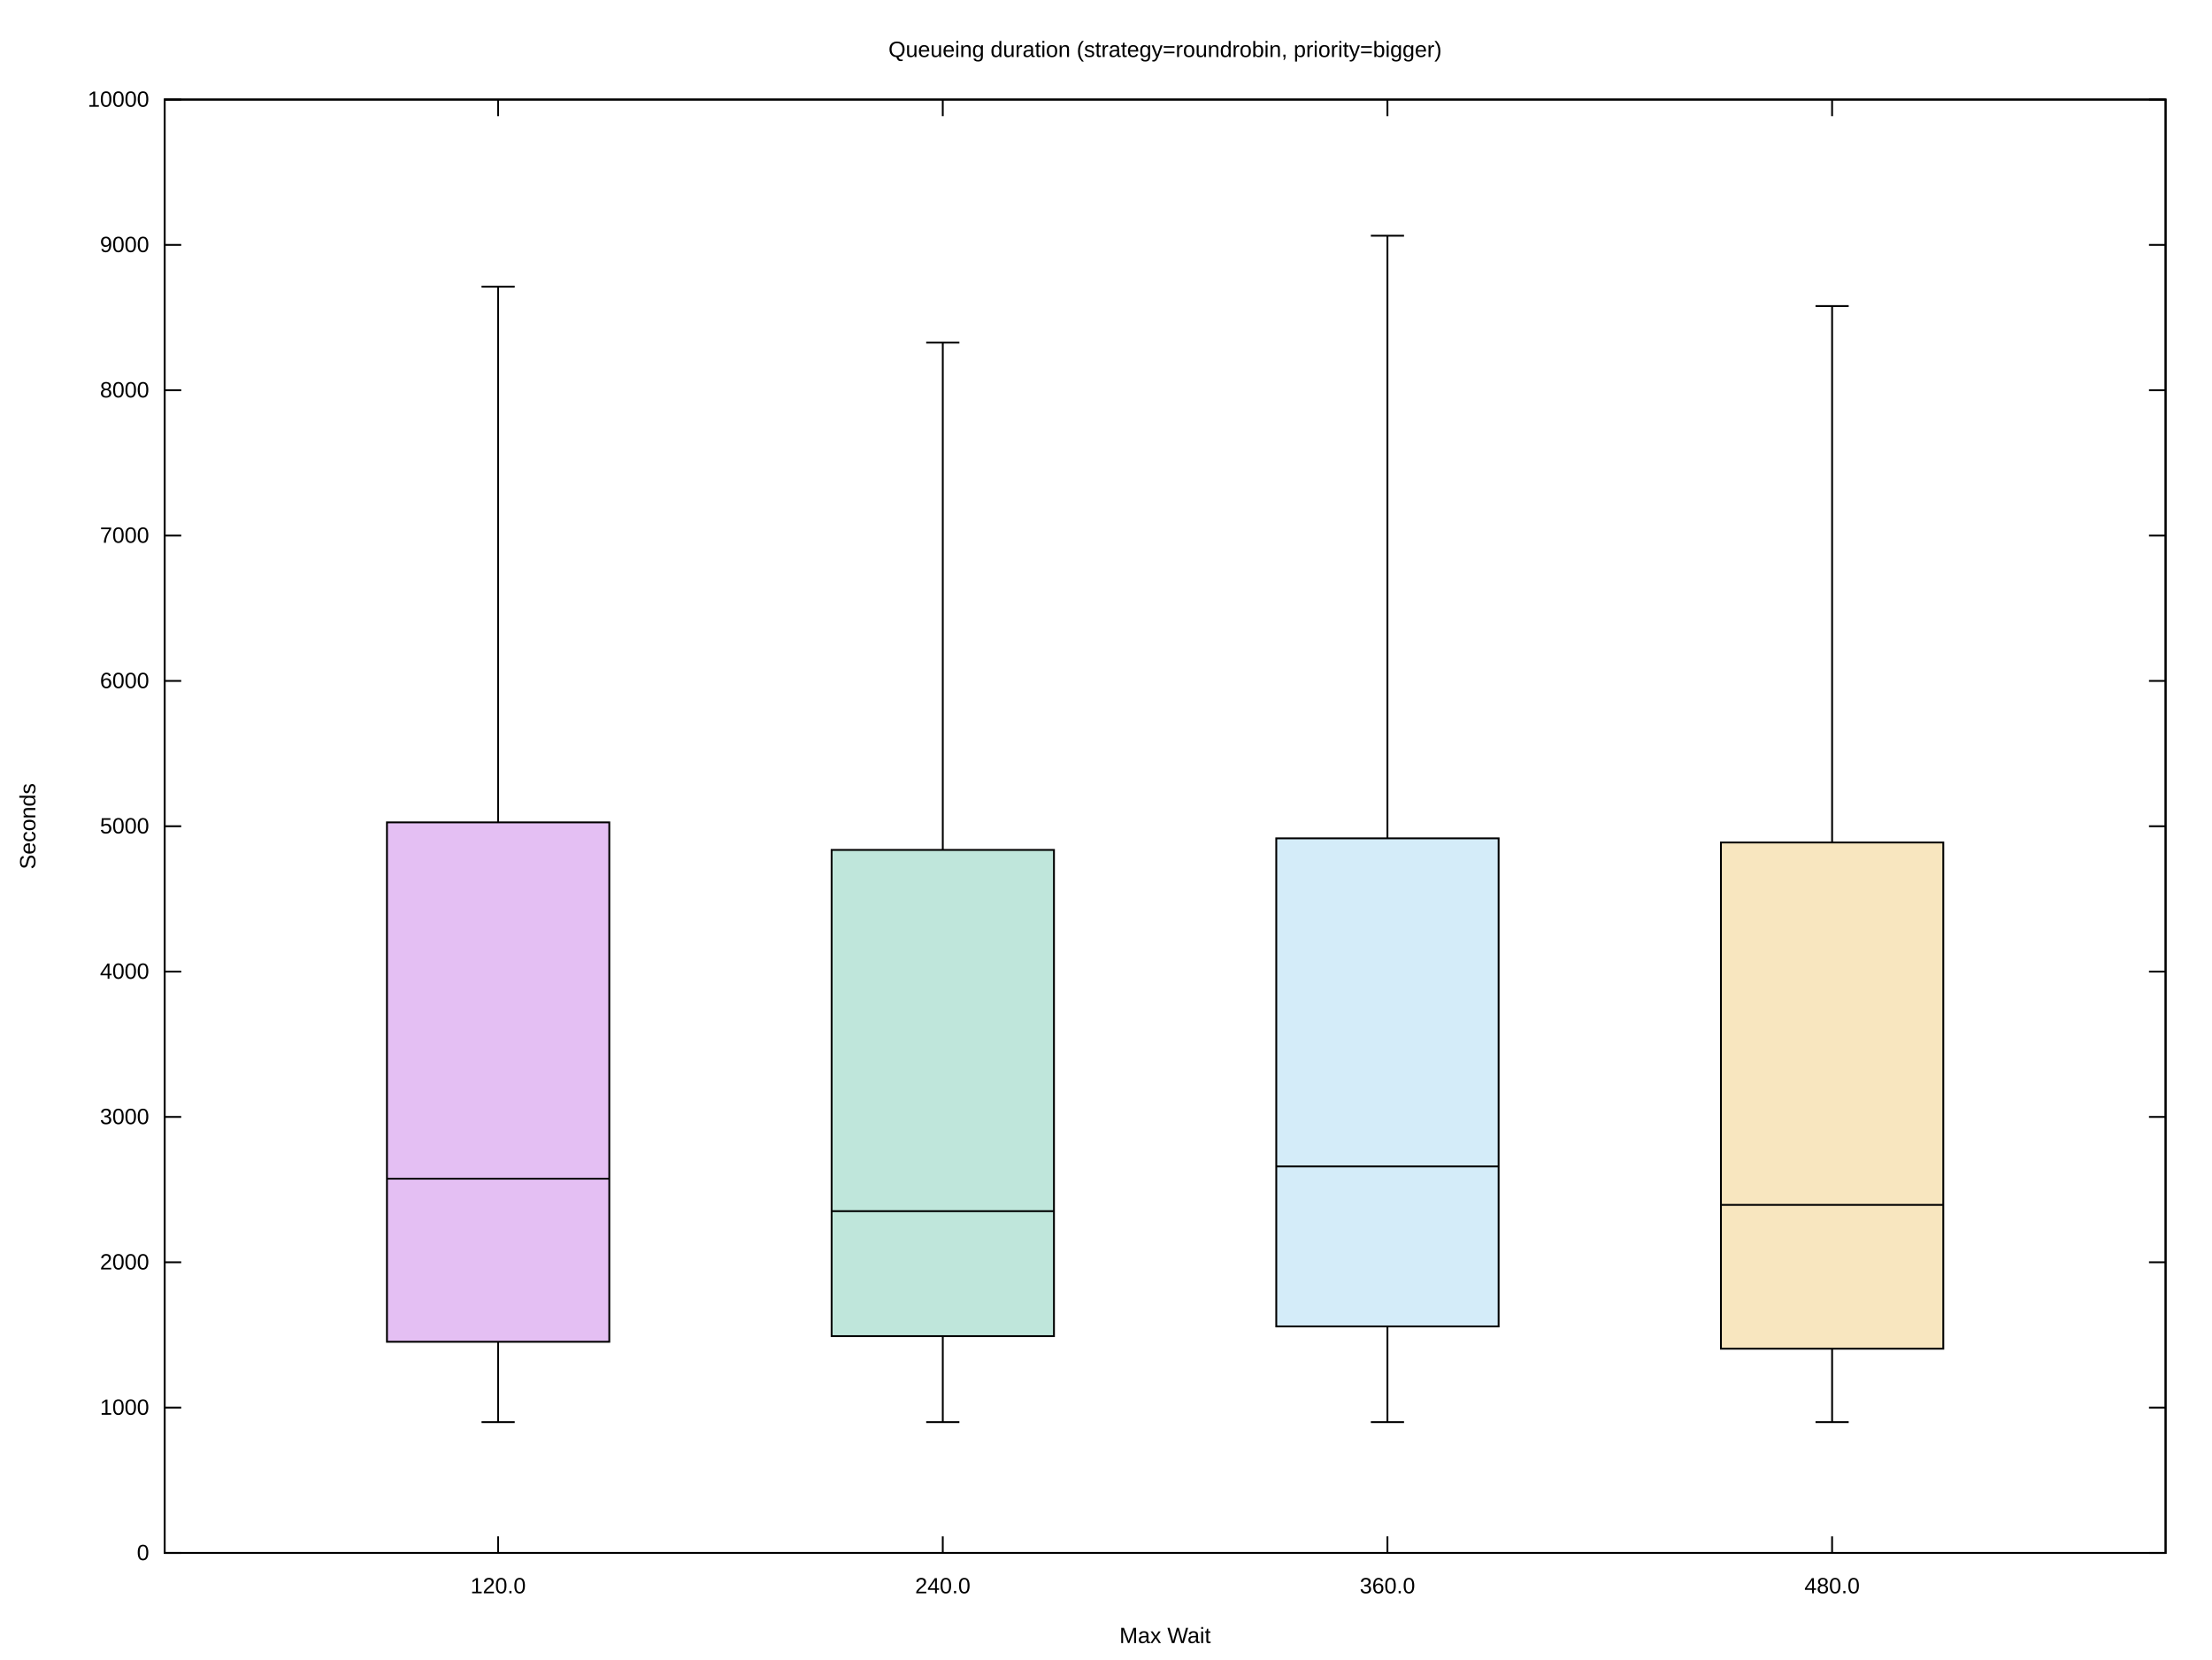
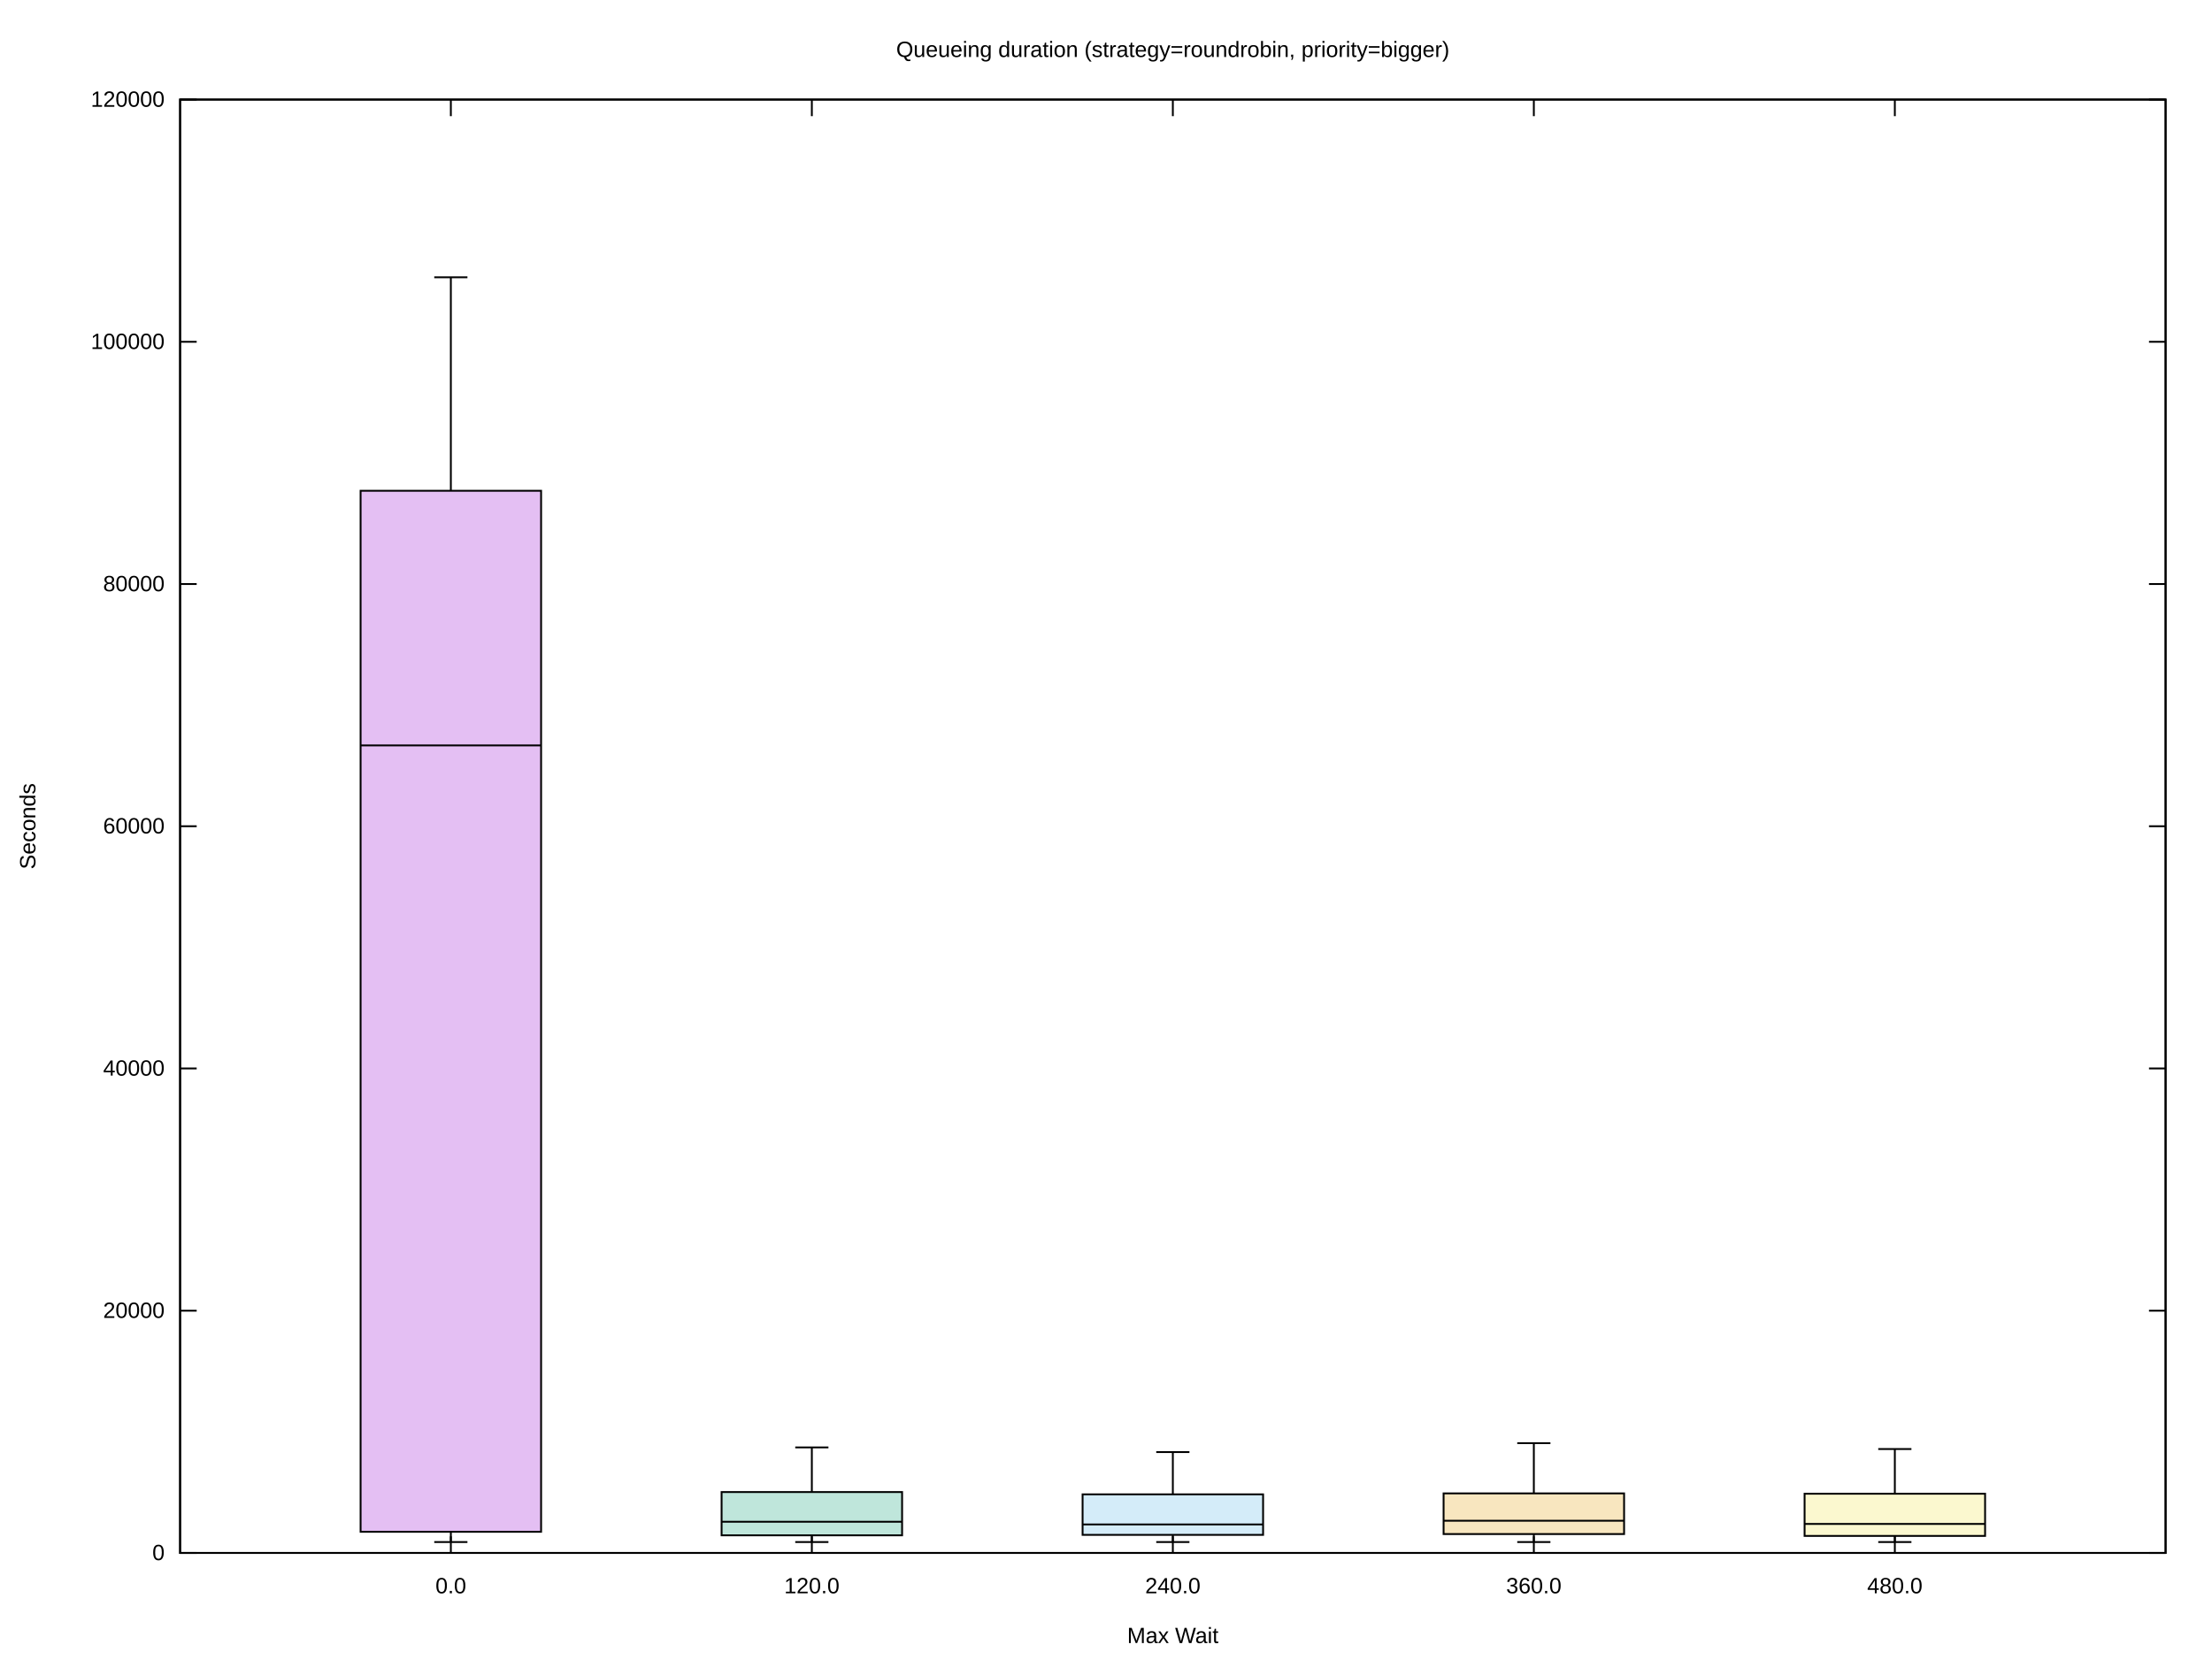
<svg xmlns="http://www.w3.org/2000/svg" xmlns:xlink="http://www.w3.org/1999/xlink" width="1200" height="900" viewBox="0 0 1200 900">
  <g id="gnuplot_canvas">
    <rect x="0" y="0" width="1200" height="900" fill="none" />
    <defs>
      <circle id="gpDot" r="0.5" stroke-width="0.5" stroke="currentColor" />
      <path id="gpPt0" stroke-width="0.222" stroke="currentColor" d="M-1,0 h2 M0,-1 v2" />
      <path id="gpPt1" stroke-width="0.222" stroke="currentColor" d="M-1,-1 L1,1 M1,-1 L-1,1" />
      <path id="gpPt2" stroke-width="0.222" stroke="currentColor" d="M-1,0 L1,0 M0,-1 L0,1 M-1,-1 L1,1 M-1,1 L1,-1" />
      <rect id="gpPt3" stroke-width="0.222" stroke="currentColor" x="-1" y="-1" width="2" height="2" />
      <rect id="gpPt4" stroke-width="0.222" stroke="currentColor" fill="currentColor" x="-1" y="-1" width="2" height="2" />
      <circle id="gpPt5" stroke-width="0.222" stroke="currentColor" cx="0" cy="0" r="1" />
      <use xlink:href="#gpPt5" id="gpPt6" fill="currentColor" stroke="none" />
      <path id="gpPt7" stroke-width="0.222" stroke="currentColor" d="M0,-1.33 L-1.33,0.67 L1.33,0.67 z" />
      <use xlink:href="#gpPt7" id="gpPt8" fill="currentColor" stroke="none" />
      <use xlink:href="#gpPt7" id="gpPt9" stroke="currentColor" transform="rotate(180)" />
      <use xlink:href="#gpPt9" id="gpPt10" fill="currentColor" stroke="none" />
      <use xlink:href="#gpPt3" id="gpPt11" stroke="currentColor" transform="rotate(45)" />
      <use xlink:href="#gpPt11" id="gpPt12" fill="currentColor" stroke="none" />
      <path id="gpPt13" stroke-width="0.222" stroke="currentColor" d="M0,1.330 L1.265,0.411 L0.782,-1.067 L-0.782,-1.076 L-1.265,0.411 z" />
      <use xlink:href="#gpPt13" id="gpPt14" fill="currentColor" stroke="none" />
      <filter id="textbox" filterUnits="objectBoundingBox" x="0" y="0" height="1" width="1">
        <feFlood flood-color="white" flood-opacity="1" result="bgnd" />
        <feComposite in="SourceGraphic" in2="bgnd" operator="atop" />
      </filter>
      <filter id="greybox" filterUnits="objectBoundingBox" x="0" y="0" height="1" width="1">
        <feFlood flood-color="lightgrey" flood-opacity="1" result="grey" />
        <feComposite in="SourceGraphic" in2="grey" operator="atop" />
      </filter>
    </defs>
    <g fill="none" color="white" stroke="currentColor" stroke-width="1.00" stroke-linecap="butt" stroke-linejoin="miter">
</g>
    <g fill="none" color="black" stroke="currentColor" stroke-width="1.00" stroke-linecap="butt" stroke-linejoin="miter">
-       <path stroke="black" d="M89.31,842.40 L98.31,842.40 M1174.82,842.40 L1165.82,842.40  " />
-       <g transform="translate(80.92,846.30)" stroke="none" fill="black" font-family="Arial" font-size="12.00" text-anchor="end">
+       <path stroke="black" d="M97.70,842.40 L106.70,842.40 M1174.82,842.40 L1165.82,842.40  " />
+       <g transform="translate(89.31,846.30)" stroke="none" fill="black" font-family="Arial" font-size="12.00" text-anchor="end">
        <text>
          <tspan font-family="Arial"> 0</tspan>
        </text>
      </g>
    </g>
    <g fill="none" color="black" stroke="currentColor" stroke-width="1.00" stroke-linecap="butt" stroke-linejoin="miter">
-       <path stroke="black" d="M89.31,763.56 L98.31,763.56 M1174.82,763.56 L1165.82,763.56  " />
-       <g transform="translate(80.92,767.46)" stroke="none" fill="black" font-family="Arial" font-size="12.00" text-anchor="end">
-         <text>
-           <tspan font-family="Arial"> 1000</tspan>
-         </text>
-       </g>
-     </g>
-     <g fill="none" color="black" stroke="currentColor" stroke-width="1.00" stroke-linecap="butt" stroke-linejoin="miter">
-       <path stroke="black" d="M89.31,684.72 L98.31,684.72 M1174.82,684.72 L1165.82,684.72  " />
-       <g transform="translate(80.92,688.62)" stroke="none" fill="black" font-family="Arial" font-size="12.00" text-anchor="end">
-         <text>
-           <tspan font-family="Arial"> 2000</tspan>
-         </text>
-       </g>
-     </g>
-     <g fill="none" color="black" stroke="currentColor" stroke-width="1.00" stroke-linecap="butt" stroke-linejoin="miter">
-       <path stroke="black" d="M89.31,605.88 L98.31,605.88 M1174.82,605.88 L1165.82,605.88  " />
-       <g transform="translate(80.92,609.78)" stroke="none" fill="black" font-family="Arial" font-size="12.00" text-anchor="end">
-         <text>
-           <tspan font-family="Arial"> 3000</tspan>
-         </text>
-       </g>
-     </g>
-     <g fill="none" color="black" stroke="currentColor" stroke-width="1.00" stroke-linecap="butt" stroke-linejoin="miter">
-       <path stroke="black" d="M89.31,527.04 L98.31,527.04 M1174.82,527.04 L1165.82,527.04  " />
-       <g transform="translate(80.92,530.94)" stroke="none" fill="black" font-family="Arial" font-size="12.00" text-anchor="end">
-         <text>
-           <tspan font-family="Arial"> 4000</tspan>
-         </text>
-       </g>
-     </g>
-     <g fill="none" color="black" stroke="currentColor" stroke-width="1.00" stroke-linecap="butt" stroke-linejoin="miter">
-       <path stroke="black" d="M89.31,448.20 L98.31,448.20 M1174.82,448.20 L1165.82,448.20  " />
-       <g transform="translate(80.92,452.10)" stroke="none" fill="black" font-family="Arial" font-size="12.00" text-anchor="end">
-         <text>
-           <tspan font-family="Arial"> 5000</tspan>
-         </text>
-       </g>
-     </g>
-     <g fill="none" color="black" stroke="currentColor" stroke-width="1.00" stroke-linecap="butt" stroke-linejoin="miter">
-       <path stroke="black" d="M89.31,369.37 L98.31,369.37 M1174.82,369.37 L1165.82,369.37  " />
-       <g transform="translate(80.92,373.27)" stroke="none" fill="black" font-family="Arial" font-size="12.00" text-anchor="end">
-         <text>
-           <tspan font-family="Arial"> 6000</tspan>
-         </text>
-       </g>
-     </g>
-     <g fill="none" color="black" stroke="currentColor" stroke-width="1.00" stroke-linecap="butt" stroke-linejoin="miter">
-       <path stroke="black" d="M89.31,290.53 L98.31,290.53 M1174.82,290.53 L1165.82,290.53  " />
-       <g transform="translate(80.92,294.43)" stroke="none" fill="black" font-family="Arial" font-size="12.00" text-anchor="end">
-         <text>
-           <tspan font-family="Arial"> 7000</tspan>
-         </text>
-       </g>
-     </g>
-     <g fill="none" color="black" stroke="currentColor" stroke-width="1.00" stroke-linecap="butt" stroke-linejoin="miter">
-       <path stroke="black" d="M89.31,211.69 L98.31,211.69 M1174.82,211.69 L1165.82,211.69  " />
-       <g transform="translate(80.92,215.59)" stroke="none" fill="black" font-family="Arial" font-size="12.00" text-anchor="end">
-         <text>
-           <tspan font-family="Arial"> 8000</tspan>
-         </text>
-       </g>
-     </g>
-     <g fill="none" color="black" stroke="currentColor" stroke-width="1.00" stroke-linecap="butt" stroke-linejoin="miter">
-       <path stroke="black" d="M89.31,132.85 L98.31,132.85 M1174.82,132.85 L1165.82,132.85  " />
-       <g transform="translate(80.92,136.75)" stroke="none" fill="black" font-family="Arial" font-size="12.00" text-anchor="end">
-         <text>
-           <tspan font-family="Arial"> 9000</tspan>
-         </text>
-       </g>
-     </g>
-     <g fill="none" color="black" stroke="currentColor" stroke-width="1.00" stroke-linecap="butt" stroke-linejoin="miter">
-       <path stroke="black" d="M89.31,54.01 L98.31,54.01 M1174.82,54.01 L1165.82,54.01  " />
-       <g transform="translate(80.92,57.91)" stroke="none" fill="black" font-family="Arial" font-size="12.00" text-anchor="end">
-         <text>
-           <tspan font-family="Arial"> 10000</tspan>
-         </text>
-       </g>
-     </g>
-     <g fill="none" color="black" stroke="currentColor" stroke-width="1.00" stroke-linecap="butt" stroke-linejoin="miter">
-       <path stroke="black" d="M270.23,842.40 L270.23,833.40 M270.23,54.01 L270.23,63.01  " />
-       <g transform="translate(270.23,864.30)" stroke="none" fill="black" font-family="Arial" font-size="12.00" text-anchor="middle">
+       <path stroke="black" d="M97.70,711.00 L106.70,711.00 M1174.82,711.00 L1165.82,711.00  " />
+       <g transform="translate(89.31,714.90)" stroke="none" fill="black" font-family="Arial" font-size="12.00" text-anchor="end">
+         <text>
+           <tspan font-family="Arial"> 20000</tspan>
+         </text>
+       </g>
+     </g>
+     <g fill="none" color="black" stroke="currentColor" stroke-width="1.00" stroke-linecap="butt" stroke-linejoin="miter">
+       <path stroke="black" d="M97.70,579.60 L106.70,579.60 M1174.82,579.60 L1165.82,579.60  " />
+       <g transform="translate(89.31,583.50)" stroke="none" fill="black" font-family="Arial" font-size="12.00" text-anchor="end">
+         <text>
+           <tspan font-family="Arial"> 40000</tspan>
+         </text>
+       </g>
+     </g>
+     <g fill="none" color="black" stroke="currentColor" stroke-width="1.00" stroke-linecap="butt" stroke-linejoin="miter">
+       <path stroke="black" d="M97.70,448.20 L106.70,448.20 M1174.82,448.20 L1165.82,448.20  " />
+       <g transform="translate(89.31,452.10)" stroke="none" fill="black" font-family="Arial" font-size="12.00" text-anchor="end">
+         <text>
+           <tspan font-family="Arial"> 60000</tspan>
+         </text>
+       </g>
+     </g>
+     <g fill="none" color="black" stroke="currentColor" stroke-width="1.00" stroke-linecap="butt" stroke-linejoin="miter">
+       <path stroke="black" d="M97.70,316.81 L106.70,316.81 M1174.82,316.81 L1165.82,316.81  " />
+       <g transform="translate(89.31,320.71)" stroke="none" fill="black" font-family="Arial" font-size="12.00" text-anchor="end">
+         <text>
+           <tspan font-family="Arial"> 80000</tspan>
+         </text>
+       </g>
+     </g>
+     <g fill="none" color="black" stroke="currentColor" stroke-width="1.00" stroke-linecap="butt" stroke-linejoin="miter">
+       <path stroke="black" d="M97.70,185.41 L106.70,185.41 M1174.82,185.41 L1165.82,185.41  " />
+       <g transform="translate(89.31,189.31)" stroke="none" fill="black" font-family="Arial" font-size="12.00" text-anchor="end">
+         <text>
+           <tspan font-family="Arial"> 100000</tspan>
+         </text>
+       </g>
+     </g>
+     <g fill="none" color="black" stroke="currentColor" stroke-width="1.00" stroke-linecap="butt" stroke-linejoin="miter">
+       <path stroke="black" d="M97.70,54.01 L106.70,54.01 M1174.82,54.01 L1165.82,54.01  " />
+       <g transform="translate(89.31,57.91)" stroke="none" fill="black" font-family="Arial" font-size="12.00" text-anchor="end">
+         <text>
+           <tspan font-family="Arial"> 120000</tspan>
+         </text>
+       </g>
+     </g>
+     <g fill="none" color="black" stroke="currentColor" stroke-width="1.00" stroke-linecap="butt" stroke-linejoin="miter">
+       <path stroke="black" d="M244.58,842.40 L244.58,833.40 M244.58,54.01 L244.58,63.01  " />
+       <g transform="translate(244.58,864.30)" stroke="none" fill="black" font-family="Arial" font-size="12.00" text-anchor="middle">
+         <text>
+           <tspan font-family="Arial">0.0</tspan>
+         </text>
+       </g>
+     </g>
+     <g fill="none" color="black" stroke="currentColor" stroke-width="1.00" stroke-linecap="butt" stroke-linejoin="miter">
+       <path stroke="black" d="M440.42,842.40 L440.42,833.40 M440.42,54.01 L440.42,63.01  " />
+       <g transform="translate(440.42,864.30)" stroke="none" fill="black" font-family="Arial" font-size="12.00" text-anchor="middle">
        <text>
          <tspan font-family="Arial">120.0</tspan>
        </text>
      </g>
    </g>
    <g fill="none" color="black" stroke="currentColor" stroke-width="1.00" stroke-linecap="butt" stroke-linejoin="miter">
-       <path stroke="black" d="M511.45,842.40 L511.45,833.40 M511.45,54.01 L511.45,63.01  " />
-       <g transform="translate(511.45,864.30)" stroke="none" fill="black" font-family="Arial" font-size="12.00" text-anchor="middle">
+       <path stroke="black" d="M636.26,842.40 L636.26,833.40 M636.26,54.01 L636.26,63.01  " />
+       <g transform="translate(636.26,864.30)" stroke="none" fill="black" font-family="Arial" font-size="12.00" text-anchor="middle">
        <text>
          <tspan font-family="Arial">240.0</tspan>
        </text>
      </g>
    </g>
    <g fill="none" color="black" stroke="currentColor" stroke-width="1.00" stroke-linecap="butt" stroke-linejoin="miter">
-       <path stroke="black" d="M752.68,842.40 L752.68,833.40 M752.68,54.01 L752.68,63.01  " />
-       <g transform="translate(752.68,864.30)" stroke="none" fill="black" font-family="Arial" font-size="12.00" text-anchor="middle">
+       <path stroke="black" d="M832.10,842.40 L832.10,833.40 M832.10,54.01 L832.10,63.01  " />
+       <g transform="translate(832.10,864.30)" stroke="none" fill="black" font-family="Arial" font-size="12.00" text-anchor="middle">
        <text>
          <tspan font-family="Arial">360.0</tspan>
        </text>
      </g>
    </g>
    <g fill="none" color="black" stroke="currentColor" stroke-width="1.00" stroke-linecap="butt" stroke-linejoin="miter">
-       <path stroke="black" d="M993.90,842.40 L993.90,833.40 M993.90,54.01 L993.90,63.01  " />
-       <g transform="translate(993.90,864.30)" stroke="none" fill="black" font-family="Arial" font-size="12.00" text-anchor="middle">
+       <path stroke="black" d="M1027.94,842.40 L1027.94,833.40 M1027.94,54.01 L1027.94,63.01  " />
+       <g transform="translate(1027.94,864.30)" stroke="none" fill="black" font-family="Arial" font-size="12.00" text-anchor="middle">
        <text>
          <tspan font-family="Arial">480.0</tspan>
        </text>
      </g>
    </g>
    <g fill="none" color="black" stroke="currentColor" stroke-width="1.00" stroke-linecap="butt" stroke-linejoin="miter">
</g>
    <g fill="none" color="black" stroke="currentColor" stroke-width="1.00" stroke-linecap="butt" stroke-linejoin="miter">
-       <path stroke="black" d="M89.31,54.01 L89.31,842.40 L1174.82,842.40 L1174.82,54.01 L89.31,54.01 Z  " />
+       <path stroke="black" d="M97.70,54.01 L97.70,842.40 L1174.82,842.40 L1174.82,54.01 L97.70,54.01 Z  " />
    </g>
    <g fill="none" color="black" stroke="currentColor" stroke-width="1.00" stroke-linecap="butt" stroke-linejoin="miter">
</g>
    <g id="gnuplot_plot_1">
      <g fill="none" color="black" stroke="currentColor" stroke-width="1.00" stroke-linecap="butt" stroke-linejoin="miter">
</g>
      <g fill="none" color="black" stroke="currentColor" stroke-width="1.00" stroke-linecap="butt" stroke-linejoin="miter">
        <g stroke="none" shape-rendering="crispEdges">
-           <polygon fill="rgb(148,   0, 211)" fill-opacity="0.25" points="209.92,727.86 330.54,727.86 330.54,446.10 209.92,446.10 " />
-         </g>
-         <path stroke="black" d="M209.92,727.86 L330.54,727.86 L330.54,446.10 L209.92,446.10 L209.92,727.86 Z  " />
-         <path stroke="black" d="M209.92,639.38 L330.54,639.38 M270.23,771.44 L270.23,727.86 M270.23,446.10 L270.23,155.48 M261.23,155.48 L279.23,155.48   M261.23,771.44 L279.23,771.44  " />
+           <polygon fill="rgb(148,   0, 211)" fill-opacity="0.25" points="195.62,830.93 293.54,830.93 293.54,266.22 195.62,266.22 " />
+         </g>
+         <path stroke="black" d="M195.62,830.93 L293.54,830.93 L293.54,266.22 L195.62,266.22 L195.62,830.93 Z  " />
+         <path stroke="black" d="M195.62,404.35 L293.54,404.35 M244.58,836.49 L244.58,830.93 M244.58,266.22 L244.58,150.42 M235.58,150.42 L253.58,150.42   M235.58,836.49 L253.58,836.49  " />
      </g>
    </g>
    <g id="gnuplot_plot_2">
      <g fill="none" color="black" stroke="currentColor" stroke-width="1.00" stroke-linecap="butt" stroke-linejoin="miter">
</g>
      <g fill="none" color="black" stroke="currentColor" stroke-width="1.00" stroke-linecap="butt" stroke-linejoin="miter">
        <g stroke="none" shape-rendering="crispEdges">
-           <polygon fill="rgb(  0, 158, 115)" fill-opacity="0.25" points="451.15,724.80 571.77,724.80 571.77,461.05 451.15,461.05 " />
-         </g>
-         <path stroke="black" d="M451.15,724.80 L571.77,724.80 L571.77,461.05 L451.15,461.05 L451.15,724.80 Z  " />
-         <path stroke="black" d="M451.15,657.00 L571.77,657.00 M511.46,771.44 L511.46,724.80 M511.46,461.05 L511.46,185.85 M502.46,185.85 L520.46,185.85   M502.46,771.44 L520.46,771.44  " />
+           <polygon fill="rgb(  0, 158, 115)" fill-opacity="0.25" points="391.46,832.85 489.38,832.85 489.38,809.37 391.46,809.37 " />
+         </g>
+         <path stroke="black" d="M391.46,832.85 L489.38,832.85 L489.38,809.37 L391.46,809.37 L391.46,832.85 Z  " />
+         <path stroke="black" d="M391.46,825.48 L489.38,825.48 M440.42,836.49 L440.42,832.85 M440.42,809.37 L440.42,785.16 M431.42,785.16 L449.42,785.16   M431.42,836.49 L449.42,836.49  " />
      </g>
    </g>
    <g id="gnuplot_plot_3">
      <g fill="none" color="black" stroke="currentColor" stroke-width="1.00" stroke-linecap="butt" stroke-linejoin="miter">
</g>
      <g fill="none" color="black" stroke="currentColor" stroke-width="1.00" stroke-linecap="butt" stroke-linejoin="miter">
        <g stroke="none" shape-rendering="crispEdges">
-           <polygon fill="rgb( 86, 180, 233)" fill-opacity="0.25" points="692.37,719.53 812.99,719.53 812.99,454.76 692.37,454.76 " />
-         </g>
-         <path stroke="black" d="M692.37,719.53 L812.99,719.53 L812.99,454.76 L692.37,454.76 L692.37,719.53 Z  " />
-         <path stroke="black" d="M692.37,632.74 L812.99,632.74 M752.68,771.44 L752.68,719.53 M752.68,454.76 L752.68,127.87 M743.68,127.87 L761.68,127.87   M743.68,771.44 L761.68,771.44  " />
+           <polygon fill="rgb( 86, 180, 233)" fill-opacity="0.25" points="587.30,832.60 685.22,832.60 685.22,810.62 587.30,810.62 " />
+         </g>
+         <path stroke="black" d="M587.30,832.60 L685.22,832.60 L685.22,810.62 L587.30,810.62 L587.30,832.60 Z  " />
+         <path stroke="black" d="M587.30,826.95 L685.22,826.95 M636.26,836.49 L636.26,832.60 M636.26,810.62 L636.26,787.69 M627.26,787.69 L645.26,787.69   M627.26,836.49 L645.26,836.49  " />
      </g>
    </g>
    <g id="gnuplot_plot_4">
      <g fill="none" color="black" stroke="currentColor" stroke-width="1.00" stroke-linecap="butt" stroke-linejoin="miter">
</g>
      <g fill="none" color="black" stroke="currentColor" stroke-width="1.00" stroke-linecap="butt" stroke-linejoin="miter">
        <g stroke="none" shape-rendering="crispEdges">
-           <polygon fill="rgb(230, 159,   0)" fill-opacity="0.25" points="933.60,731.61 1054.22,731.61 1054.22,457.01 933.60,457.01 " />
-         </g>
-         <path stroke="black" d="M933.60,731.61 L1054.22,731.61 L1054.22,457.01 L933.60,457.01 L933.60,731.61 Z  " />
-         <path stroke="black" d="M933.60,653.60 L1054.22,653.60 M993.91,771.44 L993.91,731.61 M993.91,457.01 L993.91,166.03 M984.91,166.03 L1002.91,166.03   M984.91,771.44 L1002.91,771.44  " />
+           <polygon fill="rgb(230, 159,   0)" fill-opacity="0.25" points="783.14,832.16 881.06,832.16 881.06,810.10 783.14,810.10 " />
+         </g>
+         <path stroke="black" d="M783.14,832.16 L881.06,832.16 L881.06,810.10 L783.14,810.10 L783.14,832.16 Z  " />
+         <path stroke="black" d="M783.14,824.93 L881.06,824.93 M832.10,836.49 L832.10,832.16 M832.10,810.10 L832.10,782.86 M823.10,782.86 L841.10,782.86   M823.10,836.49 L841.10,836.49  " />
+       </g>
+     </g>
+     <g id="gnuplot_plot_5">
+       <g fill="none" color="black" stroke="currentColor" stroke-width="1.00" stroke-linecap="butt" stroke-linejoin="miter">
+ </g>
+       <g fill="none" color="black" stroke="currentColor" stroke-width="1.00" stroke-linecap="butt" stroke-linejoin="miter">
+         <g stroke="none" shape-rendering="crispEdges">
+           <polygon fill="rgb(240, 228,  66)" fill-opacity="0.25" points="978.98,833.17 1076.90,833.17 1076.90,810.28 978.98,810.28 " />
+         </g>
+         <path stroke="black" d="M978.98,833.17 L1076.90,833.17 L1076.90,810.28 L978.98,810.28 L978.98,833.17 Z  " />
+         <path stroke="black" d="M978.98,826.67 L1076.90,826.67 M1027.94,836.49 L1027.94,833.17 M1027.94,810.28 L1027.94,786.04 M1018.94,786.04 L1036.94,786.04   M1018.94,836.49 L1036.94,836.49  " />
      </g>
    </g>
    <g fill="none" color="white" stroke="black" stroke-width="2.00" stroke-linecap="butt" stroke-linejoin="miter">
</g>
    <g fill="none" color="black" stroke="currentColor" stroke-width="2.00" stroke-linecap="butt" stroke-linejoin="miter">
</g>
    <g fill="none" color="black" stroke="black" stroke-width="1.00" stroke-linecap="butt" stroke-linejoin="miter">
</g>
    <g fill="none" color="black" stroke="currentColor" stroke-width="1.00" stroke-linecap="butt" stroke-linejoin="miter">
-       <path stroke="black" d="M89.31,54.01 L89.31,842.40 L1174.82,842.40 L1174.82,54.01 L89.31,54.01 Z  " />
+       <path stroke="black" d="M97.70,54.01 L97.70,842.40 L1174.82,842.40 L1174.82,54.01 L97.70,54.01 Z  " />
      <g transform="translate(19.18,448.21) rotate(270.00)" stroke="none" fill="black" font-family="Arial" font-size="12.00" text-anchor="middle">
        <text>
          <tspan font-family="Arial">Seconds</tspan>
        </text>
      </g>
    </g>
    <g fill="none" color="black" stroke="currentColor" stroke-width="1.00" stroke-linecap="butt" stroke-linejoin="miter">
-       <g transform="translate(632.06,891.30)" stroke="none" fill="black" font-family="Arial" font-size="12.00" text-anchor="middle">
+       <g transform="translate(636.26,891.30)" stroke="none" fill="black" font-family="Arial" font-size="12.00" text-anchor="middle">
        <text>
          <tspan font-family="Arial">Max Wait</tspan>
        </text>
      </g>
    </g>
    <g fill="none" color="black" stroke="currentColor" stroke-width="1.00" stroke-linecap="butt" stroke-linejoin="miter">
</g>
    <g fill="none" color="black" stroke="currentColor" stroke-width="1.00" stroke-linecap="butt" stroke-linejoin="miter">
-       <g transform="translate(632.06,30.91)" stroke="none" fill="black" font-family="Arial" font-size="12.00" text-anchor="middle">
+       <g transform="translate(636.26,30.91)" stroke="none" fill="black" font-family="Arial" font-size="12.00" text-anchor="middle">
        <text>
          <tspan font-family="Arial">Queueing duration (strategy=roundrobin, priority=bigger)</tspan>
        </text>
      </g>
    </g>
    <g fill="none" color="black" stroke="currentColor" stroke-width="1.00" stroke-linecap="butt" stroke-linejoin="miter">
</g>
  </g>
</svg>
